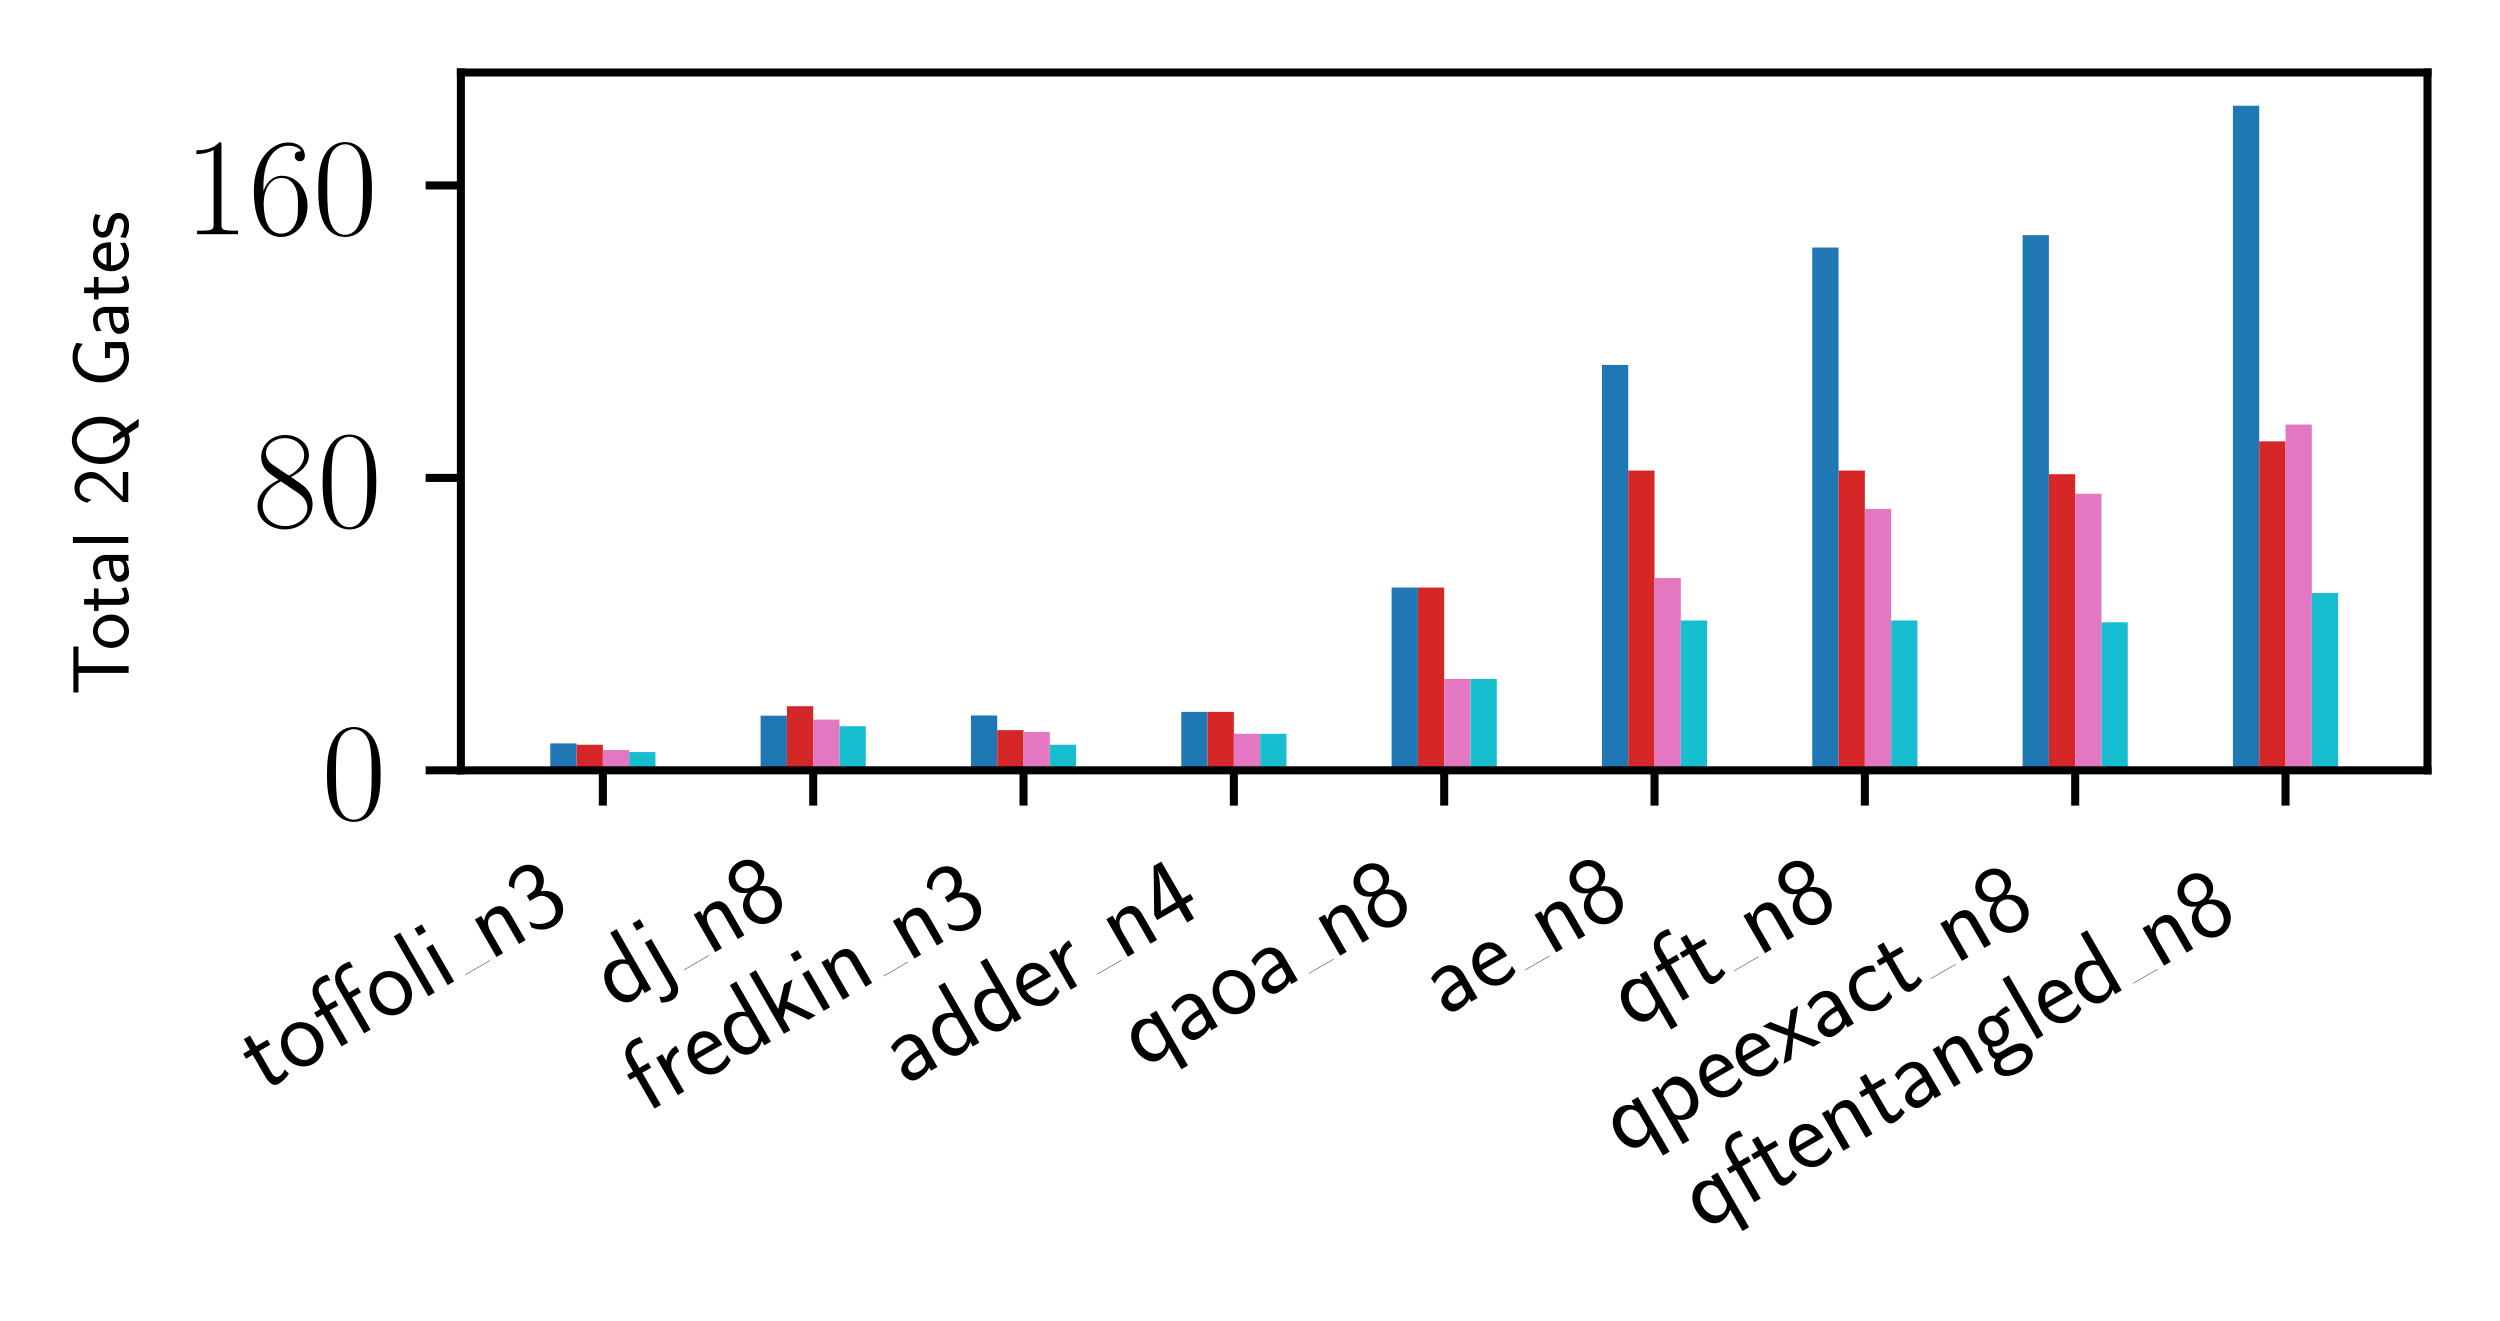
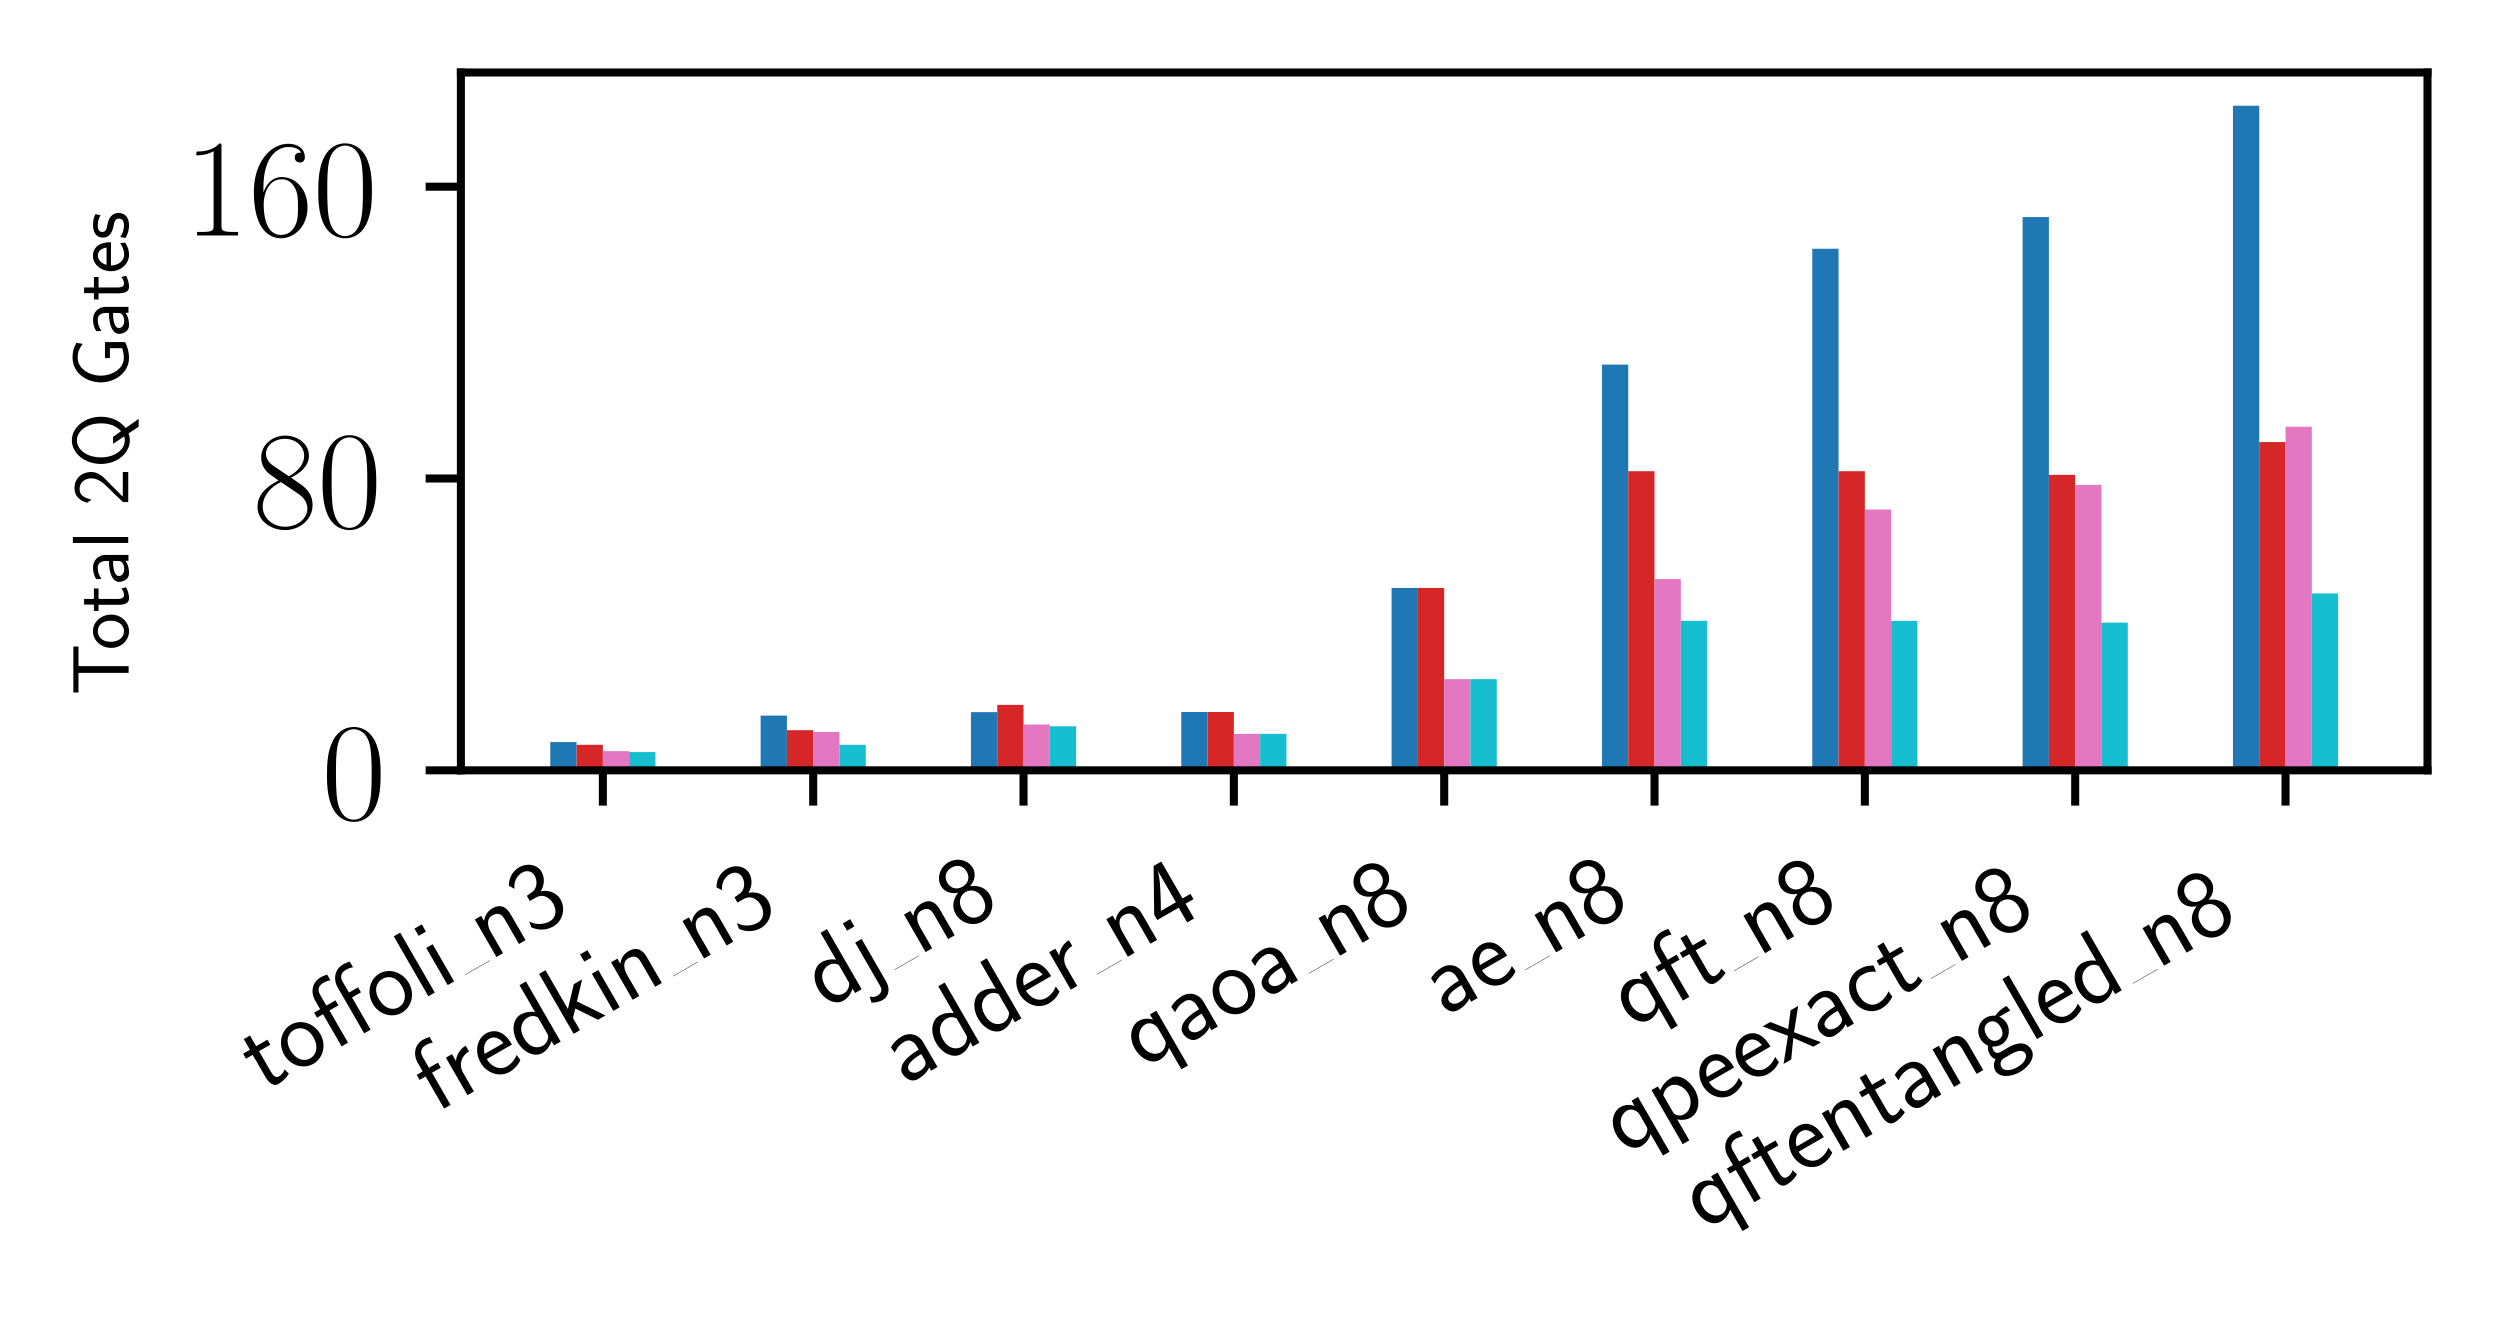
<svg xmlns="http://www.w3.org/2000/svg" xmlns:xlink="http://www.w3.org/1999/xlink" width="248.27pt" height="131.144pt" viewBox="0 0 248.27 131.144" version="1.1">
  <defs>
    <style type="text/css">*{stroke-linejoin: round; stroke-linecap: butt}</style>
  </defs>
  <g id="figure_1">
    <g id="patch_1">
      <path d="M 0 131.144 L 248.27 131.144 L 248.27 0 L 0 0 L 0 131.144 z " style="fill: none" />
    </g>
    <g id="axes_1">
      <g id="patch_2">
        <path d="M 45.77 76.5 L 241.07 76.5 L 241.07 7.2 L 45.77 7.2 L 45.77 76.5 z " style="fill: none" />
      </g>
      <g id="patch_3">
-         <path d="M 54.647 76.5 L 57.258 76.5 L 57.258 73.828 L 54.647 73.828 z " clip-path="url(#p11bf6834d4)" style="fill: #1f77b4" />
+         <path d="M 54.647 76.5 L 57.258 76.5 L 57.258 73.696 L 54.647 73.696 z " clip-path="url(#pdf0e8d1b85)" style="fill: #1f77b4" />
      </g>
      <g id="patch_4">
-         <path d="M 57.258 76.5 L 59.869 76.5 L 59.869 73.959 L 57.258 73.959 z " clip-path="url(#p11bf6834d4)" style="fill: #d62728" />
+         <path d="M 57.258 76.5 L 59.869 76.5 L 59.869 73.964 L 57.258 73.964 z " clip-path="url(#pdf0e8d1b85)" style="fill: #d62728" />
      </g>
      <g id="patch_5">
-         <path d="M 59.869 76.5 L 62.48 76.5 L 62.48 74.484 L 59.869 74.484 z " clip-path="url(#p11bf6834d4)" style="fill: #e377c2" />
+         <path d="M 59.869 76.5 L 62.48 76.5 L 62.48 74.591 L 59.869 74.591 z " clip-path="url(#pdf0e8d1b85)" style="fill: #e377c2" />
      </g>
      <g id="patch_6">
-         <path d="M 62.48 76.5 L 65.091 76.5 L 65.091 74.685 L 62.48 74.685 z " clip-path="url(#p11bf6834d4)" style="fill: #17becf" />
+         <path d="M 62.48 76.5 L 65.091 76.5 L 65.091 74.689 L 62.48 74.689 z " clip-path="url(#pdf0e8d1b85)" style="fill: #17becf" />
      </g>
      <g id="patch_7">
-         <path d="M 75.535 76.5 L 78.146 76.5 L 78.146 71.073 L 75.535 71.073 z " clip-path="url(#p11bf6834d4)" style="fill: #1f77b4" />
+         <path d="M 75.535 76.5 L 78.146 76.5 L 78.146 71.066 L 75.535 71.066 z " clip-path="url(#pdf0e8d1b85)" style="fill: #1f77b4" />
      </g>
      <g id="patch_8">
-         <path d="M 78.146 76.5 L 80.757 76.5 L 80.757 70.133 L 78.146 70.133 z " clip-path="url(#p11bf6834d4)" style="fill: #d62728" />
+         <path d="M 78.146 76.5 L 80.757 76.5 L 80.757 72.515 L 78.146 72.515 z " clip-path="url(#pdf0e8d1b85)" style="fill: #d62728" />
      </g>
      <g id="patch_9">
-         <path d="M 80.757 76.5 L 83.368 76.5 L 83.368 71.461 L 80.757 71.461 z " clip-path="url(#p11bf6834d4)" style="fill: #e377c2" />
+         <path d="M 80.757 76.5 L 83.368 76.5 L 83.368 72.696 L 80.757 72.696 z " clip-path="url(#pdf0e8d1b85)" style="fill: #e377c2" />
      </g>
      <g id="patch_10">
-         <path d="M 83.368 76.5 L 85.979 76.5 L 85.979 72.115 L 83.368 72.115 z " clip-path="url(#p11bf6834d4)" style="fill: #17becf" />
+         <path d="M 83.368 76.5 L 85.979 76.5 L 85.979 73.964 L 83.368 73.964 z " clip-path="url(#pdf0e8d1b85)" style="fill: #17becf" />
      </g>
      <g id="patch_11">
-         <path d="M 96.423 76.5 L 99.034 76.5 L 99.034 71.054 L 96.423 71.054 z " clip-path="url(#p11bf6834d4)" style="fill: #1f77b4" />
+         <path d="M 96.423 76.5 L 99.034 76.5 L 99.034 70.722 L 96.423 70.722 z " clip-path="url(#pdf0e8d1b85)" style="fill: #1f77b4" />
      </g>
      <g id="patch_12">
-         <path d="M 99.034 76.5 L 101.645 76.5 L 101.645 72.507 L 99.034 72.507 z " clip-path="url(#p11bf6834d4)" style="fill: #d62728" />
+         <path d="M 99.034 76.5 L 101.645 76.5 L 101.645 69.996 L 99.034 69.996 z " clip-path="url(#pdf0e8d1b85)" style="fill: #d62728" />
      </g>
      <g id="patch_13">
-         <path d="M 101.645 76.5 L 104.256 76.5 L 104.256 72.688 L 101.645 72.688 z " clip-path="url(#p11bf6834d4)" style="fill: #e377c2" />
+         <path d="M 101.645 76.5 L 104.256 76.5 L 104.256 71.945 L 101.645 71.945 z " clip-path="url(#pdf0e8d1b85)" style="fill: #e377c2" />
      </g>
      <g id="patch_14">
-         <path d="M 104.256 76.5 L 106.867 76.5 L 106.867 73.959 L 104.256 73.959 z " clip-path="url(#p11bf6834d4)" style="fill: #17becf" />
+         <path d="M 104.256 76.5 L 106.867 76.5 L 106.867 72.125 L 104.256 72.125 z " clip-path="url(#pdf0e8d1b85)" style="fill: #17becf" />
      </g>
      <g id="patch_15">
-         <path d="M 117.31 76.5 L 119.921 76.5 L 119.921 70.691 L 117.31 70.691 z " clip-path="url(#p11bf6834d4)" style="fill: #1f77b4" />
+         <path d="M 117.31 76.5 L 119.921 76.5 L 119.921 70.704 L 117.31 70.704 z " clip-path="url(#pdf0e8d1b85)" style="fill: #1f77b4" />
      </g>
      <g id="patch_16">
-         <path d="M 119.921 76.5 L 122.532 76.5 L 122.532 70.691 L 119.921 70.691 z " clip-path="url(#p11bf6834d4)" style="fill: #d62728" />
+         <path d="M 119.921 76.5 L 122.532 76.5 L 122.532 70.704 L 119.921 70.704 z " clip-path="url(#pdf0e8d1b85)" style="fill: #d62728" />
      </g>
      <g id="patch_17">
-         <path d="M 122.532 76.5 L 125.143 76.5 L 125.143 72.87 L 122.532 72.87 z " clip-path="url(#p11bf6834d4)" style="fill: #e377c2" />
+         <path d="M 122.532 76.5 L 125.143 76.5 L 125.143 72.878 L 122.532 72.878 z " clip-path="url(#pdf0e8d1b85)" style="fill: #e377c2" />
      </g>
      <g id="patch_18">
-         <path d="M 125.143 76.5 L 127.754 76.5 L 127.754 72.87 L 125.143 72.87 z " clip-path="url(#p11bf6834d4)" style="fill: #17becf" />
+         <path d="M 125.143 76.5 L 127.754 76.5 L 127.754 72.878 L 125.143 72.878 z " clip-path="url(#pdf0e8d1b85)" style="fill: #17becf" />
      </g>
      <g id="patch_19">
-         <path d="M 138.198 76.5 L 140.809 76.5 L 140.809 58.348 L 138.198 58.348 z " clip-path="url(#p11bf6834d4)" style="fill: #1f77b4" />
+         <path d="M 138.198 76.5 L 140.809 76.5 L 140.809 58.388 L 138.198 58.388 z " clip-path="url(#pdf0e8d1b85)" style="fill: #1f77b4" />
      </g>
      <g id="patch_20">
-         <path d="M 140.809 76.5 L 143.42 76.5 L 143.42 58.348 L 140.809 58.348 z " clip-path="url(#p11bf6834d4)" style="fill: #d62728" />
+         <path d="M 140.809 76.5 L 143.42 76.5 L 143.42 58.388 L 140.809 58.388 z " clip-path="url(#pdf0e8d1b85)" style="fill: #d62728" />
      </g>
      <g id="patch_21">
-         <path d="M 143.42 76.5 L 146.031 76.5 L 146.031 67.424 L 143.42 67.424 z " clip-path="url(#p11bf6834d4)" style="fill: #e377c2" />
+         <path d="M 143.42 76.5 L 146.031 76.5 L 146.031 67.444 L 143.42 67.444 z " clip-path="url(#pdf0e8d1b85)" style="fill: #e377c2" />
      </g>
      <g id="patch_22">
-         <path d="M 146.031 76.5 L 148.642 76.5 L 148.642 67.424 L 146.031 67.424 z " clip-path="url(#p11bf6834d4)" style="fill: #17becf" />
+         <path d="M 146.031 76.5 L 148.642 76.5 L 148.642 67.444 L 146.031 67.444 z " clip-path="url(#pdf0e8d1b85)" style="fill: #17becf" />
      </g>
      <g id="patch_23">
-         <path d="M 159.086 76.5 L 161.697 76.5 L 161.697 36.242 L 159.086 36.242 z " clip-path="url(#p11bf6834d4)" style="fill: #1f77b4" />
+         <path d="M 159.086 76.5 L 161.697 76.5 L 161.697 36.208 L 159.086 36.208 z " clip-path="url(#pdf0e8d1b85)" style="fill: #1f77b4" />
      </g>
      <g id="patch_24">
-         <path d="M 161.697 76.5 L 164.308 76.5 L 164.308 46.731 L 161.697 46.731 z " clip-path="url(#p11bf6834d4)" style="fill: #d62728" />
+         <path d="M 161.697 76.5 L 164.308 76.5 L 164.308 46.796 L 161.697 46.796 z " clip-path="url(#pdf0e8d1b85)" style="fill: #d62728" />
      </g>
      <g id="patch_25">
-         <path d="M 164.308 76.5 L 166.919 76.5 L 166.919 57.397 L 164.308 57.397 z " clip-path="url(#p11bf6834d4)" style="fill: #e377c2" />
+         <path d="M 164.308 76.5 L 166.919 76.5 L 166.919 57.504 L 164.308 57.504 z " clip-path="url(#pdf0e8d1b85)" style="fill: #e377c2" />
      </g>
      <g id="patch_26">
-         <path d="M 166.919 76.5 L 169.53 76.5 L 169.53 61.615 L 166.919 61.615 z " clip-path="url(#p11bf6834d4)" style="fill: #17becf" />
+         <path d="M 166.919 76.5 L 169.53 76.5 L 169.53 61.648 L 166.919 61.648 z " clip-path="url(#pdf0e8d1b85)" style="fill: #17becf" />
      </g>
      <g id="patch_27">
-         <path d="M 179.973 76.5 L 182.584 76.5 L 182.584 24.585 L 179.973 24.585 z " clip-path="url(#p11bf6834d4)" style="fill: #1f77b4" />
+         <path d="M 179.973 76.5 L 182.584 76.5 L 182.584 24.699 L 179.973 24.699 z " clip-path="url(#pdf0e8d1b85)" style="fill: #1f77b4" />
      </g>
      <g id="patch_28">
-         <path d="M 182.584 76.5 L 185.195 76.5 L 185.195 46.731 L 182.584 46.731 z " clip-path="url(#p11bf6834d4)" style="fill: #d62728" />
+         <path d="M 182.584 76.5 L 185.195 76.5 L 185.195 46.796 L 182.584 46.796 z " clip-path="url(#pdf0e8d1b85)" style="fill: #d62728" />
      </g>
      <g id="patch_29">
-         <path d="M 185.195 76.5 L 187.806 76.5 L 187.806 50.543 L 185.195 50.543 z " clip-path="url(#p11bf6834d4)" style="fill: #e377c2" />
+         <path d="M 185.195 76.5 L 187.806 76.5 L 187.806 50.6 L 185.195 50.6 z " clip-path="url(#pdf0e8d1b85)" style="fill: #e377c2" />
      </g>
      <g id="patch_30">
-         <path d="M 187.806 76.5 L 190.417 76.5 L 190.417 61.615 L 187.806 61.615 z " clip-path="url(#p11bf6834d4)" style="fill: #17becf" />
+         <path d="M 187.806 76.5 L 190.417 76.5 L 190.417 61.648 L 187.806 61.648 z " clip-path="url(#pdf0e8d1b85)" style="fill: #17becf" />
      </g>
      <g id="patch_31">
-         <path d="M 200.861 76.5 L 203.472 76.5 L 203.472 23.349 L 200.861 23.349 z " clip-path="url(#p11bf6834d4)" style="fill: #1f77b4" />
+         <path d="M 200.861 76.5 L 203.472 76.5 L 203.472 21.556 L 200.861 21.556 z " clip-path="url(#pdf0e8d1b85)" style="fill: #1f77b4" />
      </g>
      <g id="patch_32">
-         <path d="M 203.472 76.5 L 206.083 76.5 L 206.083 47.094 L 203.472 47.094 z " clip-path="url(#p11bf6834d4)" style="fill: #d62728" />
+         <path d="M 203.472 76.5 L 206.083 76.5 L 206.083 47.158 L 203.472 47.158 z " clip-path="url(#pdf0e8d1b85)" style="fill: #d62728" />
      </g>
      <g id="patch_33">
-         <path d="M 206.083 76.5 L 208.694 76.5 L 208.694 49.029 L 206.083 49.029 z " clip-path="url(#p11bf6834d4)" style="fill: #e377c2" />
+         <path d="M 206.083 76.5 L 208.694 76.5 L 208.694 48.149 L 206.083 48.149 z " clip-path="url(#pdf0e8d1b85)" style="fill: #e377c2" />
      </g>
      <g id="patch_34">
-         <path d="M 208.694 76.5 L 211.305 76.5 L 211.305 61.797 L 208.694 61.797 z " clip-path="url(#p11bf6834d4)" style="fill: #17becf" />
+         <path d="M 208.694 76.5 L 211.305 76.5 L 211.305 61.829 L 208.694 61.829 z " clip-path="url(#pdf0e8d1b85)" style="fill: #17becf" />
      </g>
      <g id="patch_35">
-         <path d="M 221.749 76.5 L 224.36 76.5 L 224.36 10.5 L 221.749 10.5 z " clip-path="url(#p11bf6834d4)" style="fill: #1f77b4" />
+         <path d="M 221.749 76.5 L 224.36 76.5 L 224.36 10.5 L 221.749 10.5 z " clip-path="url(#pdf0e8d1b85)" style="fill: #1f77b4" />
      </g>
      <g id="patch_36">
-         <path d="M 224.36 76.5 L 226.971 76.5 L 226.971 43.826 L 224.36 43.826 z " clip-path="url(#p11bf6834d4)" style="fill: #d62728" />
+         <path d="M 224.36 76.5 L 226.971 76.5 L 226.971 43.898 L 224.36 43.898 z " clip-path="url(#pdf0e8d1b85)" style="fill: #d62728" />
      </g>
      <g id="patch_37">
-         <path d="M 226.971 76.5 L 229.582 76.5 L 229.582 42.157 L 226.971 42.157 z " clip-path="url(#p11bf6834d4)" style="fill: #e377c2" />
+         <path d="M 226.971 76.5 L 229.582 76.5 L 229.582 42.377 L 226.971 42.377 z " clip-path="url(#pdf0e8d1b85)" style="fill: #e377c2" />
      </g>
      <g id="patch_38">
-         <path d="M 229.582 76.5 L 232.193 76.5 L 232.193 58.892 L 229.582 58.892 z " clip-path="url(#p11bf6834d4)" style="fill: #17becf" />
+         <path d="M 229.582 76.5 L 232.193 76.5 L 232.193 58.931 L 229.582 58.931 z " clip-path="url(#pdf0e8d1b85)" style="fill: #17becf" />
      </g>
      <g id="matplotlib.axis_1">
        <g id="xtick_1">
          <g id="line2d_1">
            <defs>
-               <path id="m2aad9b7c63" d="M 0 0 L 0 3.5 " style="stroke: #000000; stroke-width: 0.8" />
+               <path id="mc329f46f1f" d="M 0 0 L 0 3.5 " style="stroke: #000000; stroke-width: 0.8" />
            </defs>
            <g>
-               <use xlink:href="#m2aad9b7c63" x="59.869" y="76.5" style="stroke: #000000; stroke-width: 0.8" />
+               <use xlink:href="#mc329f46f1f" x="59.869" y="76.5" style="stroke: #000000; stroke-width: 0.8" />
            </g>
          </g>
          <g id="text_1">
            <g transform="translate(26.12412 108.4151) rotate(-30) scale(0.1 -0.1)">
              <defs>
                <path id="CMSS17-74" d="M 1069 2368 L 1901 2368 L 1901 2737 L 1069 2737 L 1069 3520 L 614 3520 L 614 2737 L 109 2737 L 109 2368 L 602 2368 L 602 749 C 602 384 685 -64 1107 -64 C 1427 -64 1722 25 2003 172 L 1901 548 C 1747 414 1562 337 1363 337 C 1082 337 1069 696 1069 856 L 1069 2368 z " transform="scale(0.015625)" />
                <path id="CMSS17-6f" d="M 2829 1356 C 2829 2176 2221 2816 1504 2816 C 768 2816 173 2157 173 1356 C 173 544 787 -64 1498 -64 C 2227 -64 2829 563 2829 1356 z M 1504 337 C 1050 337 659 709 659 1408 C 659 2151 1114 2427 1498 2427 C 1914 2427 2342 2126 2342 1408 C 2342 683 1926 337 1504 337 z " transform="scale(0.015625)" />
                <path id="CMSS17-b" d="M 1075 2368 L 1734 2368 L 1734 2737 L 1062 2737 L 1062 3559 C 1062 4001 1395 4092 1613 4092 C 1837 4092 2022 4034 2093 4009 L 2093 4429 C 2022 4442 1830 4480 1619 4480 C 1030 4480 602 3999 602 3359 L 602 2737 L 160 2737 L 160 2368 L 602 2368 L 602 0 L 1075 0 L 1075 2368 z M 2739 2368 L 3398 2368 L 3398 2737 L 2726 2737 L 2726 3559 C 2726 4001 3059 4092 3277 4092 C 3501 4092 3686 4034 3757 4009 L 3757 4429 C 3686 4442 3494 4480 3283 4480 C 2694 4480 2266 4001 2266 3363 L 2266 0 L 2739 0 L 2739 2368 z " transform="scale(0.015625)" />
                <path id="CMSS17-6c" d="M 947 4416 L 474 4416 L 474 0 L 947 0 L 947 4416 z " transform="scale(0.015625)" />
                <path id="CMSS17-69" d="M 979 4183 L 442 4183 L 442 3648 L 979 3648 L 979 4183 z M 947 2739 L 474 2739 L 474 0 L 947 0 L 947 2739 z " transform="scale(0.015625)" />
                <path id="CMSS17-6e" d="M 2618 1877 C 2618 2283 2522 2816 1798 2816 C 1389 2816 1120 2606 941 2389 L 941 2758 L 474 2758 L 474 0 L 960 0 L 960 1559 C 960 1964 1114 2428 1549 2428 C 2112 2428 2131 2048 2131 1829 L 2131 0 L 2618 0 L 2618 1877 z " transform="scale(0.015625)" />
                <path id="CMSS17-33" d="M 1005 2025 L 1440 2025 C 2042 2025 2214 1507 2214 1146 C 2214 653 1933 267 1472 267 C 1114 267 608 444 320 912 C 275 691 275 678 250 526 C 550 88 1037 -128 1485 -128 C 2214 -128 2752 473 2752 1138 C 2752 1638 2400 2057 1920 2215 C 2304 2424 2586 2816 2586 3273 C 2586 3805 2093 4229 1491 4229 C 941 4229 512 3892 333 3530 C 378 3468 493 3284 550 3189 C 691 3562 1056 3840 1485 3840 C 1843 3840 2080 3607 2080 3271 C 2080 2923 1856 2543 1478 2455 C 1453 2455 1056 2417 1005 2411 L 1005 2025 z " transform="scale(0.015625)" />
              </defs>
              <use xlink:href="#CMSS17-74" transform="scale(0.996264)" />
              <use xlink:href="#CMSS17-6f" transform="translate(33.83157 0) scale(0.996264)" />
              <use xlink:href="#CMSS17-b" transform="translate(80.67519 0) scale(0.996264)" />
              <use xlink:href="#CMSS17-6f" transform="translate(135.3262 0) scale(0.996264)" />
              <use xlink:href="#CMSS17-6c" transform="translate(182.1698 0) scale(0.996264)" />
              <use xlink:href="#CMSS17-69" transform="translate(204.3505 0) scale(0.996264)" />
              <use xlink:href="#CMSS17-6e" transform="translate(260.2587 0) scale(0.996264)" />
              <use xlink:href="#CMSS17-33" transform="translate(308.4637 0) scale(0.996264)" />
              <path d="M 232.152 0 L 260.259 0 L 260.259 0.399 L 232.152 0.399 L 232.152 0 z " />
            </g>
          </g>
        </g>
        <g id="xtick_2">
          <g id="line2d_2">
            <g>
-               <use xlink:href="#m2aad9b7c63" x="80.757" y="76.5" style="stroke: #000000; stroke-width: 0.8" />
+               <use xlink:href="#mc329f46f1f" x="80.757" y="76.5" style="stroke: #000000; stroke-width: 0.8" />
            </g>
          </g>
          <g id="text_2">
-             <g transform="translate(61.15203 100.2513) rotate(-30) scale(0.1 -0.1)">
-               <defs>
-                 <path id="CMSS17-64" d="M 2611 4416 L 2138 4416 L 2138 2438 C 1939 2603 1613 2756 1254 2756 C 672 2756 211 2131 211 1347 C 211 562 666 -64 1235 -64 C 1677 -64 1971 172 2125 306 L 2125 -13 L 2611 -13 L 2611 4416 z M 2125 836 C 2125 747 2125 653 1926 482 C 1798 375 1645 325 1498 325 C 1152 325 698 576 698 1340 C 698 2134 1210 2368 1562 2368 C 1798 2368 1990 2254 2125 2065 L 2125 836 z " transform="scale(0.015625)" />
-                 <path id="CMSS17-6a" d="M 1114 4224 L 576 4224 L 576 3689 L 1114 3689 L 1114 4224 z M -371 -1064 C -166 -1191 83 -1280 352 -1280 C 755 -1280 1114 -935 1114 -366 L 1114 2767 L 640 2767 L 640 -425 C 640 -815 346 -873 179 -873 C 38 -873 -128 -828 -275 -675 L -371 -1064 z " transform="scale(0.015625)" />
-                 <path id="CMSS17-38" d="M 1933 2222 C 2419 2380 2669 2760 2669 3134 C 2669 3722 2157 4229 1504 4229 C 826 4229 333 3708 333 3144 C 333 2780 576 2403 1069 2241 C 442 1997 250 1512 250 1149 C 250 446 819 -128 1498 -128 C 2202 -128 2752 455 2752 1138 C 2752 1557 2502 2000 1933 2222 z M 1504 2432 C 1075 2432 787 2712 787 3136 C 787 3566 1075 3840 1504 3840 C 1901 3840 2214 3591 2214 3136 C 2214 2687 1907 2432 1504 2432 z M 1504 267 C 1139 267 749 517 749 1156 C 749 1813 1184 2043 1498 2043 C 1843 2043 2253 1800 2253 1156 C 2253 491 1830 267 1504 267 z " transform="scale(0.015625)" />
-               </defs>
-               <use xlink:href="#CMSS17-64" transform="scale(0.996264)" />
-               <use xlink:href="#CMSS17-6a" transform="translate(48.20494 0) scale(0.996264)" />
-               <use xlink:href="#CMSS17-6e" transform="translate(106.7155 0) scale(0.996264)" />
-               <use xlink:href="#CMSS17-38" transform="translate(154.9205 0) scale(0.996264)" />
-               <path d="M 78.609 0 L 106.716 0 L 106.716 0.399 L 78.609 0.399 L 78.609 0 z " />
-             </g>
-           </g>
-         </g>
-         <g id="xtick_3">
-           <g id="line2d_3">
-             <g>
-               <use xlink:href="#m2aad9b7c63" x="101.645" y="76.5" style="stroke: #000000; stroke-width: 0.8" />
-             </g>
-           </g>
-           <g id="text_3">
-             <g transform="translate(64.18472 110.5599) rotate(-30) scale(0.1 -0.1)">
+             <g transform="translate(43.29702 110.5599) rotate(-30) scale(0.1 -0.1)">
              <defs>
                <path id="CMSS17-66" d="M 1075 2368 L 1722 2368 L 1722 2737 L 1062 2737 L 1062 3559 C 1062 4014 1408 4092 1606 4092 C 1670 4092 1850 4092 2080 4009 L 2080 4429 C 1933 4461 1754 4480 1613 4480 C 1018 4480 602 3993 602 3359 L 602 2737 L 160 2737 L 160 2368 L 602 2368 L 602 0 L 1075 0 L 1075 2368 z " transform="scale(0.015625)" />
                <path id="CMSS17-72" d="M 954 1363 C 954 1965 1395 2368 1958 2368 L 1958 2789 C 1549 2789 1165 2585 934 2253 L 934 2758 L 480 2758 L 480 0 L 954 0 L 954 1363 z " transform="scale(0.015625)" />
                <path id="CMSS17-65" d="M 2502 1377 C 2502 1590 2490 2003 2285 2345 C 2061 2713 1696 2816 1421 2816 C 755 2816 192 2188 192 1375 C 192 582 774 -64 1510 -64 C 1798 -64 2150 19 2470 248 C 2470 274 2458 414 2451 420 C 2451 433 2432 630 2432 656 C 2125 407 1773 325 1517 325 C 1107 325 666 667 646 1377 L 2502 1377 z M 698 1728 C 781 2084 1062 2421 1421 2421 C 1517 2421 1965 2421 2080 1728 L 698 1728 z " transform="scale(0.015625)" />
+                 <path id="CMSS17-64" d="M 2611 4416 L 2138 4416 L 2138 2438 C 1939 2603 1613 2756 1254 2756 C 672 2756 211 2131 211 1347 C 211 562 666 -64 1235 -64 C 1677 -64 1971 172 2125 306 L 2125 -13 L 2611 -13 L 2611 4416 z M 2125 836 C 2125 747 2125 653 1926 482 C 1798 375 1645 325 1498 325 C 1152 325 698 576 698 1340 C 698 2134 1210 2368 1562 2368 C 1798 2368 1990 2254 2125 2065 L 2125 836 z " transform="scale(0.015625)" />
                <path id="CMSS17-6b" d="M 1696 1688 L 2688 2739 L 2074 2739 L 954 1554 L 954 4416 L 480 4416 L 480 0 L 947 0 L 947 892 L 1376 1344 L 2278 0 L 2822 0 L 1696 1688 z " transform="scale(0.015625)" />
              </defs>
              <use xlink:href="#CMSS17-66" transform="scale(0.996264)" />
              <use xlink:href="#CMSS17-72" transform="translate(28.62666 0) scale(0.996264)" />
              <use xlink:href="#CMSS17-65" transform="translate(60.53643 0) scale(0.996264)" />
              <use xlink:href="#CMSS17-64" transform="translate(102.1753 0) scale(0.996264)" />
              <use xlink:href="#CMSS17-6b" transform="translate(150.3802 0) scale(0.996264)" />
              <use xlink:href="#CMSS17-69" transform="translate(195.9827 0) scale(0.996264)" />
              <use xlink:href="#CMSS17-6e" transform="translate(218.1634 0) scale(0.996264)" />
              <use xlink:href="#CMSS17-6e" transform="translate(300.0958 0) scale(0.996264)" />
              <use xlink:href="#CMSS17-33" transform="translate(348.3008 0) scale(0.996264)" />
              <path d="M 271.989 0 L 300.096 0 L 300.096 0.399 L 271.989 0.399 L 271.989 0 z " />
            </g>
          </g>
        </g>
+         <g id="xtick_3">
+           <g id="line2d_3">
+             <g>
+               <use xlink:href="#mc329f46f1f" x="101.645" y="76.5" style="stroke: #000000; stroke-width: 0.8" />
+             </g>
+           </g>
+           <g id="text_3">
+             <g transform="translate(82.03973 100.2513) rotate(-30) scale(0.1 -0.1)">
+               <defs>
+                 <path id="CMSS17-6a" d="M 1114 4224 L 576 4224 L 576 3689 L 1114 3689 L 1114 4224 z M -371 -1064 C -166 -1191 83 -1280 352 -1280 C 755 -1280 1114 -935 1114 -366 L 1114 2767 L 640 2767 L 640 -425 C 640 -815 346 -873 179 -873 C 38 -873 -128 -828 -275 -675 L -371 -1064 z " transform="scale(0.015625)" />
+                 <path id="CMSS17-38" d="M 1933 2222 C 2419 2380 2669 2760 2669 3134 C 2669 3722 2157 4229 1504 4229 C 826 4229 333 3708 333 3144 C 333 2780 576 2403 1069 2241 C 442 1997 250 1512 250 1149 C 250 446 819 -128 1498 -128 C 2202 -128 2752 455 2752 1138 C 2752 1557 2502 2000 1933 2222 z M 1504 2432 C 1075 2432 787 2712 787 3136 C 787 3566 1075 3840 1504 3840 C 1901 3840 2214 3591 2214 3136 C 2214 2687 1907 2432 1504 2432 z M 1504 267 C 1139 267 749 517 749 1156 C 749 1813 1184 2043 1498 2043 C 1843 2043 2253 1800 2253 1156 C 2253 491 1830 267 1504 267 z " transform="scale(0.015625)" />
+               </defs>
+               <use xlink:href="#CMSS17-64" transform="scale(0.996264)" />
+               <use xlink:href="#CMSS17-6a" transform="translate(48.20494 0) scale(0.996264)" />
+               <use xlink:href="#CMSS17-6e" transform="translate(106.7155 0) scale(0.996264)" />
+               <use xlink:href="#CMSS17-38" transform="translate(154.9205 0) scale(0.996264)" />
+               <path d="M 78.609 0 L 106.716 0 L 106.716 0.399 L 78.609 0.399 L 78.609 0 z " />
+             </g>
+           </g>
+         </g>
        <g id="xtick_4">
          <g id="line2d_4">
            <g>
-               <use xlink:href="#m2aad9b7c63" x="122.532" y="76.5" style="stroke: #000000; stroke-width: 0.8" />
+               <use xlink:href="#mc329f46f1f" x="122.532" y="76.5" style="stroke: #000000; stroke-width: 0.8" />
            </g>
          </g>
          <g id="text_4">
            <g transform="translate(89.84175 107.8063) rotate(-30) scale(0.1 -0.1)">
              <defs>
                <path id="CMSS17-61" d="M 2406 1791 C 2406 2392 1978 2808 1402 2808 C 1120 2808 813 2757 461 2553 L 499 2135 C 659 2248 934 2432 1395 2432 C 1722 2432 1920 2180 1920 1782 L 1920 1536 C 896 1536 256 1238 256 726 C 256 461 416 -64 947 -64 C 1043 -64 1562 -64 1933 217 L 1933 -19 L 2406 -19 L 2406 1791 z M 1920 816 C 1920 701 1920 548 1728 434 C 1562 325 1350 325 1261 325 C 941 325 723 511 723 744 C 723 1211 1722 1211 1920 1211 L 1920 816 z " transform="scale(0.015625)" />
                <path id="CMSS17-34" d="M 2253 1088 L 2835 1088 L 2835 1477 L 2253 1477 L 2253 4192 L 1690 4192 L 166 1477 L 166 1088 L 1747 1088 L 1747 0 L 2253 0 L 2253 1088 z M 659 1477 C 1030 2127 1766 3439 1766 3885 L 1766 1477 L 659 1477 z " transform="scale(0.015625)" />
              </defs>
              <use xlink:href="#CMSS17-61" transform="scale(0.996264)" />
              <use xlink:href="#CMSS17-64" transform="translate(44.92192 0) scale(0.996264)" />
              <use xlink:href="#CMSS17-64" transform="translate(93.12686 0) scale(0.996264)" />
              <use xlink:href="#CMSS17-65" transform="translate(141.3318 0) scale(0.996264)" />
              <use xlink:href="#CMSS17-72" transform="translate(182.9706 0) scale(0.996264)" />
              <use xlink:href="#CMSS17-6e" transform="translate(248.6079 0) scale(0.996264)" />
              <use xlink:href="#CMSS17-34" transform="translate(296.8128 0) scale(0.996264)" />
              <path d="M 220.501 0 L 248.608 0 L 248.608 0.399 L 220.501 0.399 L 220.501 0 z " />
            </g>
          </g>
        </g>
        <g id="xtick_5">
          <g id="line2d_5">
            <g>
-               <use xlink:href="#m2aad9b7c63" x="143.42" y="76.5" style="stroke: #000000; stroke-width: 0.8" />
+               <use xlink:href="#mc329f46f1f" x="143.42" y="76.5" style="stroke: #000000; stroke-width: 0.8" />
            </g>
          </g>
          <g id="text_5">
            <g transform="translate(113.5095 106.2012) rotate(-30) scale(0.1 -0.1)">
              <defs>
                <path id="CMSS17-71" d="M 2611 2816 L 2138 2816 L 2138 2428 C 2112 2460 1818 2816 1318 2816 C 736 2816 211 2228 211 1399 C 211 633 653 -5 1229 -5 C 1498 -5 1837 91 2125 365 L 2125 -1216 L 2611 -1216 L 2611 2816 z M 2138 914 C 2138 832 2138 718 1939 554 C 1888 510 1747 384 1504 384 C 1050 384 698 850 698 1399 C 698 2011 1126 2415 1562 2415 C 1926 2415 2138 2061 2138 1797 L 2138 914 z " transform="scale(0.015625)" />
              </defs>
              <use xlink:href="#CMSS17-71" transform="scale(0.996264)" />
              <use xlink:href="#CMSS17-61" transform="translate(48.20494 0) scale(0.996264)" />
              <use xlink:href="#CMSS17-6f" transform="translate(93.12686 0) scale(0.996264)" />
              <use xlink:href="#CMSS17-61" transform="translate(139.9705 0) scale(0.996264)" />
              <use xlink:href="#CMSS17-6e" transform="translate(218.6199 0) scale(0.996264)" />
              <use xlink:href="#CMSS17-38" transform="translate(266.8248 0) scale(0.996264)" />
              <path d="M 190.513 0 L 218.62 0 L 218.62 0.399 L 190.513 0.399 L 190.513 0 z " />
            </g>
          </g>
        </g>
        <g id="xtick_6">
          <g id="line2d_6">
            <g>
-               <use xlink:href="#m2aad9b7c63" x="164.308" y="76.5" style="stroke: #000000; stroke-width: 0.8" />
+               <use xlink:href="#mc329f46f1f" x="164.308" y="76.5" style="stroke: #000000; stroke-width: 0.8" />
            </g>
          </g>
          <g id="text_6">
            <g transform="translate(143.4805 100.957) rotate(-30) scale(0.1 -0.1)">
              <use xlink:href="#CMSS17-61" transform="scale(0.996264)" />
              <use xlink:href="#CMSS17-65" transform="translate(44.92192 0) scale(0.996264)" />
              <use xlink:href="#CMSS17-6e" transform="translate(120.2882 0) scale(0.996264)" />
              <use xlink:href="#CMSS17-38" transform="translate(168.4932 0) scale(0.996264)" />
              <path d="M 92.182 0 L 120.288 0 L 120.288 0.399 L 92.182 0.399 L 92.182 0 z " />
            </g>
          </g>
        </g>
        <g id="xtick_7">
          <g id="line2d_7">
            <g>
-               <use xlink:href="#m2aad9b7c63" x="185.195" y="76.5" style="stroke: #000000; stroke-width: 0.8" />
+               <use xlink:href="#mc329f46f1f" x="185.195" y="76.5" style="stroke: #000000; stroke-width: 0.8" />
            </g>
          </g>
          <g id="text_7">
            <g transform="translate(162.1394 102.2438) rotate(-30) scale(0.1 -0.1)">
              <use xlink:href="#CMSS17-71" transform="scale(0.996264)" />
              <use xlink:href="#CMSS17-66" transform="translate(48.20494 0) scale(0.996264)" />
              <use xlink:href="#CMSS17-74" transform="translate(76.8316 0) scale(0.996264)" />
              <use xlink:href="#CMSS17-6e" transform="translate(144.3907 0) scale(0.996264)" />
              <use xlink:href="#CMSS17-38" transform="translate(192.5956 0) scale(0.996264)" />
              <path d="M 116.284 0 L 144.391 0 L 144.391 0.399 L 116.284 0.399 L 116.284 0 z " />
            </g>
          </g>
        </g>
        <g id="xtick_8">
          <g id="line2d_8">
            <g>
-               <use xlink:href="#m2aad9b7c63" x="206.083" y="76.5" style="stroke: #000000; stroke-width: 0.8" />
+               <use xlink:href="#mc329f46f1f" x="206.083" y="76.5" style="stroke: #000000; stroke-width: 0.8" />
            </g>
          </g>
          <g id="text_8">
            <g transform="translate(161.3375 114.7663) rotate(-30) scale(0.1 -0.1)">
              <defs>
                <path id="CMSS17-70" d="M 966 333 C 1178 129 1466 -5 1773 -5 C 2368 -5 2880 603 2880 1412 C 2880 2159 2496 2816 1946 2816 C 1626 2816 1242 2702 954 2472 L 954 2765 L 480 2765 L 480 -1216 L 966 -1216 L 966 333 z M 966 2100 C 1018 2176 1235 2415 1587 2415 C 2035 2415 2394 1960 2394 1412 C 2394 787 1958 384 1530 384 C 1402 384 1267 415 1139 523 C 966 674 966 768 966 857 L 966 2100 z " transform="scale(0.015625)" />
                <path id="CMSS17-78" d="M 1587 1414 L 2656 2739 L 2099 2739 L 1363 1777 L 602 2739 L 32 2739 L 1139 1414 L 0 0 L 563 0 L 1363 1121 L 2195 0 L 2758 0 L 1587 1414 z " transform="scale(0.015625)" />
                <path id="CMSS17-63" d="M 2464 2541 C 2464 2585 2170 2714 2093 2739 C 1882 2816 1613 2816 1542 2816 C 710 2816 211 2093 211 1363 C 211 595 768 -64 1517 -64 C 1946 -64 2253 76 2502 242 L 2464 664 C 2189 453 1869 337 1523 337 C 1024 337 698 774 698 1369 C 698 1831 909 2414 1549 2414 C 1901 2414 2099 2343 2394 2145 L 2464 2541 z " transform="scale(0.015625)" />
              </defs>
              <use xlink:href="#CMSS17-71" transform="scale(0.996264)" />
              <use xlink:href="#CMSS17-70" transform="translate(48.20494 0) scale(0.996264)" />
              <use xlink:href="#CMSS17-65" transform="translate(99.01233 0) scale(0.996264)" />
              <use xlink:href="#CMSS17-65" transform="translate(140.6511 0) scale(0.996264)" />
              <use xlink:href="#CMSS17-78" transform="translate(182.29 0) scale(0.996264)" />
              <use xlink:href="#CMSS17-61" transform="translate(225.2901 0) scale(0.996264)" />
              <use xlink:href="#CMSS17-63" transform="translate(270.212 0) scale(0.996264)" />
              <use xlink:href="#CMSS17-74" transform="translate(311.8509 0) scale(0.996264)" />
              <use xlink:href="#CMSS17-6e" transform="translate(379.4099 0) scale(0.996264)" />
              <use xlink:href="#CMSS17-38" transform="translate(427.6149 0) scale(0.996264)" />
              <path d="M 351.303 0 L 379.41 0 L 379.41 0.399 L 351.303 0.399 L 351.303 0 z " />
            </g>
          </g>
        </g>
        <g id="xtick_9">
          <g id="line2d_9">
            <g>
-               <use xlink:href="#m2aad9b7c63" x="226.971" y="76.5" style="stroke: #000000; stroke-width: 0.8" />
+               <use xlink:href="#mc329f46f1f" x="226.971" y="76.5" style="stroke: #000000; stroke-width: 0.8" />
            </g>
          </g>
          <g id="text_9">
            <g transform="translate(169.2354 122.266) rotate(-30) scale(0.1 -0.1)">
              <defs>
                <path id="CMSS17-67" d="M 2848 2808 C 2483 2808 2170 2738 1914 2617 C 1702 2777 1485 2808 1338 2808 C 781 2808 358 2349 358 1814 C 358 1468 550 1207 563 1195 C 448 1035 384 863 384 672 C 384 448 474 289 544 200 C 211 -3 166 -314 166 -435 C 166 -898 749 -1280 1498 -1280 C 2253 -1280 2835 -898 2835 -428 C 2835 448 1856 448 1587 448 L 1069 448 C 973 448 717 448 717 791 C 717 921 774 1004 781 1010 C 877 940 1075 832 1338 832 C 1869 832 2310 1278 2310 1827 C 2310 2132 2170 2355 2112 2432 L 2131 2432 C 2150 2432 2419 2432 2515 2432 C 2720 2432 2739 2429 2918 2419 L 2848 2808 z M 1338 1182 C 1120 1182 813 1315 813 1823 C 813 2375 1165 2464 1331 2464 C 1549 2464 1856 2331 1856 1823 C 1856 1271 1504 1182 1338 1182 z M 1581 -10 C 1734 -10 2381 -10 2381 -442 C 2381 -714 1984 -929 1504 -929 C 1018 -929 621 -720 621 -435 C 621 -403 621 -10 1062 -10 L 1581 -10 z " transform="scale(0.015625)" />
              </defs>
              <use xlink:href="#CMSS17-71" transform="scale(0.996264)" />
              <use xlink:href="#CMSS17-66" transform="translate(48.20494 0) scale(0.996264)" />
              <use xlink:href="#CMSS17-74" transform="translate(76.8316 0) scale(0.996264)" />
              <use xlink:href="#CMSS17-65" transform="translate(110.6632 0) scale(0.996264)" />
              <use xlink:href="#CMSS17-6e" transform="translate(152.302 0) scale(0.996264)" />
              <use xlink:href="#CMSS17-74" transform="translate(200.5069 0) scale(0.996264)" />
              <use xlink:href="#CMSS17-61" transform="translate(234.3385 0) scale(0.996264)" />
              <use xlink:href="#CMSS17-6e" transform="translate(279.2604 0) scale(0.996264)" />
              <use xlink:href="#CMSS17-67" transform="translate(327.4654 0) scale(0.996264)" />
              <use xlink:href="#CMSS17-6c" transform="translate(374.309 0) scale(0.996264)" />
              <use xlink:href="#CMSS17-65" transform="translate(396.4897 0) scale(0.996264)" />
              <use xlink:href="#CMSS17-64" transform="translate(438.1285 0) scale(0.996264)" />
              <use xlink:href="#CMSS17-6e" transform="translate(520.061 0) scale(0.996264)" />
              <use xlink:href="#CMSS17-38" transform="translate(568.2659 0) scale(0.996264)" />
              <path d="M 491.954 0 L 520.061 0 L 520.061 0.399 L 491.954 0.399 L 491.954 0 z " />
            </g>
          </g>
        </g>
      </g>
      <g id="matplotlib.axis_2">
        <g id="ytick_1">
          <g id="line2d_10">
            <defs>
-               <path id="mea221ab41c" d="M 0 0 L -3.5 0 " style="stroke: #000000; stroke-width: 0.8" />
+               <path id="m78271b9629" d="M 0 0 L -3.5 0 " style="stroke: #000000; stroke-width: 0.8" />
            </defs>
            <g>
-               <use xlink:href="#mea221ab41c" x="45.77" y="76.5" style="stroke: #000000; stroke-width: 0.8" />
+               <use xlink:href="#m78271b9629" x="45.77" y="76.5" style="stroke: #000000; stroke-width: 0.8" />
            </g>
          </g>
          <g id="text_10">
            <g transform="translate(31.94152 81.34294) scale(0.14 -0.14)">
              <defs>
                <path id="CMR17-30" d="M 2688 2025 C 2688 2416 2682 3080 2413 3591 C 2176 4039 1798 4198 1466 4198 C 1158 4198 768 4058 525 3597 C 269 3118 243 2524 243 2025 C 243 1661 250 1106 448 619 C 723 -39 1216 -128 1466 -128 C 1760 -128 2208 -7 2470 600 C 2662 1042 2688 1559 2688 2025 z M 1466 -26 C 1056 -26 813 325 723 812 C 653 1188 653 1738 653 2096 C 653 2588 653 2997 736 3387 C 858 3929 1216 4096 1466 4096 C 1728 4096 2067 3923 2189 3400 C 2272 3036 2278 2607 2278 2096 C 2278 1680 2278 1169 2202 792 C 2067 95 1690 -26 1466 -26 z " transform="scale(0.015625)" />
              </defs>
              <use xlink:href="#CMR17-30" transform="scale(0.996264)" />
            </g>
          </g>
        </g>
        <g id="ytick_2">
          <g id="line2d_11">
            <g>
-               <use xlink:href="#mea221ab41c" x="45.77" y="47.457" style="stroke: #000000; stroke-width: 0.8" />
+               <use xlink:href="#m78271b9629" x="45.77" y="47.52" style="stroke: #000000; stroke-width: 0.8" />
            </g>
          </g>
          <g id="text_11">
-             <g transform="translate(25.11304 52.29961) scale(0.14 -0.14)">
+             <g transform="translate(25.11304 52.36337) scale(0.14 -0.14)">
              <defs>
                <path id="CMR17-38" d="M 1741 2264 C 2144 2467 2554 2773 2554 3263 C 2554 3841 1990 4179 1472 4179 C 890 4179 378 3759 378 3180 C 378 3021 416 2747 666 2505 C 730 2442 998 2251 1171 2130 C 883 1983 211 1634 211 934 C 211 279 838 -128 1459 -128 C 2144 -128 2720 362 2720 1010 C 2720 1590 2330 1857 2074 2029 L 1741 2264 z M 902 2822 C 851 2854 595 3051 595 3351 C 595 3739 998 4032 1459 4032 C 1965 4032 2336 3676 2336 3262 C 2336 2669 1670 2331 1638 2331 C 1632 2331 1626 2331 1574 2370 L 902 2822 z M 2080 1519 C 2176 1449 2483 1240 2483 851 C 2483 381 2010 25 1472 25 C 890 25 448 438 448 940 C 448 1443 838 1862 1280 2060 L 2080 1519 z " transform="scale(0.015625)" />
              </defs>
              <use xlink:href="#CMR17-38" transform="scale(0.996264)" />
              <use xlink:href="#CMR17-30" transform="translate(45.69048 0) scale(0.996264)" />
            </g>
          </g>
        </g>
        <g id="ytick_3">
          <g id="line2d_12">
            <g>
-               <use xlink:href="#mea221ab41c" x="45.77" y="18.413" style="stroke: #000000; stroke-width: 0.8" />
+               <use xlink:href="#m78271b9629" x="45.77" y="18.541" style="stroke: #000000; stroke-width: 0.8" />
            </g>
          </g>
          <g id="text_12">
-             <g transform="translate(18.28455 23.25629) scale(0.14 -0.14)">
+             <g transform="translate(18.28455 23.38381) scale(0.14 -0.14)">
              <defs>
                <path id="CMR17-31" d="M 1702 4058 C 1702 4192 1696 4192 1606 4192 C 1357 3916 979 3827 621 3827 C 602 3827 570 3827 563 3808 C 557 3795 557 3782 557 3648 C 755 3648 1088 3686 1344 3839 L 1344 461 C 1344 236 1331 160 781 160 L 589 160 L 589 0 C 896 0 1216 0 1523 0 C 1830 0 2150 0 2458 0 L 2458 160 L 2266 160 C 1715 160 1702 230 1702 458 L 1702 4058 z " transform="scale(0.015625)" />
                <path id="CMR17-36" d="M 678 2176 C 678 3690 1395 4032 1811 4032 C 1946 4032 2272 4009 2400 3776 C 2298 3776 2106 3776 2106 3553 C 2106 3381 2246 3323 2336 3323 C 2394 3323 2566 3348 2566 3560 C 2566 3954 2246 4179 1805 4179 C 1043 4179 243 3390 243 1984 C 243 253 966 -128 1478 -128 C 2099 -128 2688 427 2688 1283 C 2688 2081 2170 2662 1517 2662 C 1126 2662 838 2407 678 1960 L 678 2176 z M 1478 25 C 691 25 691 1200 691 1436 C 691 1896 909 2560 1504 2560 C 1613 2560 1926 2560 2138 2120 C 2253 1870 2253 1609 2253 1289 C 2253 944 2253 690 2118 434 C 1978 171 1773 25 1478 25 z " transform="scale(0.015625)" />
              </defs>
              <use xlink:href="#CMR17-31" transform="scale(0.996264)" />
              <use xlink:href="#CMR17-36" transform="translate(45.69048 0) scale(0.996264)" />
              <use xlink:href="#CMR17-30" transform="translate(91.38095 0) scale(0.996264)" />
            </g>
          </g>
        </g>
        <g id="text_13">
          <g transform="translate(12.7348 69.03733) rotate(-90) scale(0.08 -0.08)">
            <defs>
              <path id="CMSS17-54" d="M 2317 3968 L 2848 3968 C 2925 3968 3002 3968 3078 3968 L 3878 3968 L 3878 4376 L 218 4376 L 218 3968 L 1018 3968 C 1094 3968 1171 3968 1248 3968 L 1779 3968 L 1779 -32 L 2317 -32 L 2317 3968 z " transform="scale(0.015625)" />
              <path id="CMSS17-32" d="M 1651 1357 C 1830 1541 2099 1764 2285 1987 C 2464 2204 2701 2511 2701 2957 C 2701 3657 2227 4288 1421 4288 C 787 4288 422 3893 250 3274 L 499 2929 C 640 3510 838 3880 1338 3880 C 1888 3880 2195 3433 2195 2942 C 2195 2355 1747 1901 1408 1563 C 1030 1187 659 804 301 408 L 301 0 L 2701 0 L 2701 433 L 1613 433 C 1536 433 1459 433 1382 433 L 742 433 L 742 439 L 1651 1357 z " transform="scale(0.015625)" />
              <path id="CMSS17-51" d="M 3200 202 C 3981 833 4096 1689 4096 2174 C 4096 3501 3219 4497 2214 4497 C 1210 4497 333 3497 333 2178 C 333 847 1222 -128 2214 -128 C 2438 -128 2630 -77 2765 -26 L 3302 -832 L 3930 -832 L 3200 202 z M 2528 324 C 2438 293 2330 273 2214 273 C 1523 273 858 993 858 2178 C 858 3357 1517 4096 2214 4096 C 2918 4096 3571 3350 3571 2178 C 3571 1771 3507 1089 2950 566 L 2490 1210 L 1939 1210 L 2528 324 z " transform="scale(0.015625)" />
              <path id="CMSS17-47" d="M 3610 1856 L 2336 1856 L 2336 1461 L 3123 1461 L 3123 471 C 2874 401 2618 350 2362 350 C 1466 350 934 1301 934 2200 C 934 3095 1491 4032 2362 4032 C 2854 4032 3130 3881 3469 3627 L 3552 4134 C 3130 4351 2867 4440 2387 4440 C 1146 4440 397 3324 397 2182 C 397 1090 1152 -64 2349 -64 C 2797 -64 3213 51 3610 248 L 3610 1856 z " transform="scale(0.015625)" />
              <path id="CMSS17-73" d="M 2061 2627 C 1683 2807 1389 2807 1197 2807 C 742 2807 198 2648 198 2003 C 198 1359 902 1218 1094 1179 C 1389 1122 1715 1058 1715 740 C 1715 337 1254 337 1171 337 C 915 337 563 407 243 638 L 166 210 C 531 0 883 -64 1178 -64 C 1965 -64 2163 416 2163 781 C 2163 1094 1984 1305 1862 1401 C 1651 1568 1574 1587 1050 1696 C 960 1709 646 1779 646 2066 C 646 2432 1050 2432 1139 2432 C 1555 2432 1811 2303 1984 2208 L 2061 2627 z " transform="scale(0.015625)" />
            </defs>
            <use xlink:href="#CMSS17-54" transform="scale(0.996264)" />
            <use xlink:href="#CMSS17-6f" transform="translate(56.0122 0) scale(0.996264)" />
            <use xlink:href="#CMSS17-74" transform="translate(102.8558 0) scale(0.996264)" />
            <use xlink:href="#CMSS17-61" transform="translate(136.6874 0) scale(0.996264)" />
            <use xlink:href="#CMSS17-6c" transform="translate(181.6093 0) scale(0.996264)" />
            <use xlink:href="#CMSS17-32" transform="translate(235.0191 0) scale(0.996264)" />
            <use xlink:href="#CMSS17-51" transform="translate(281.8628 0) scale(0.996264)" />
            <use xlink:href="#CMSS17-47" transform="translate(382.1161 0) scale(0.996264)" />
            <use xlink:href="#CMSS17-61" transform="translate(444.5744 0) scale(0.996264)" />
            <use xlink:href="#CMSS17-74" transform="translate(489.4963 0) scale(0.996264)" />
            <use xlink:href="#CMSS17-65" transform="translate(523.3279 0) scale(0.996264)" />
            <use xlink:href="#CMSS17-73" transform="translate(564.9667 0) scale(0.996264)" />
          </g>
        </g>
      </g>
      <g id="patch_39">
        <path d="M 45.77 76.5 L 45.77 7.2 " style="fill: none; stroke: #000000; stroke-width: 0.8; stroke-linejoin: miter; stroke-linecap: square" />
      </g>
      <g id="patch_40">
        <path d="M 241.07 76.5 L 241.07 7.2 " style="fill: none; stroke: #000000; stroke-width: 0.8; stroke-linejoin: miter; stroke-linecap: square" />
      </g>
      <g id="patch_41">
        <path d="M 45.77 76.5 L 241.07 76.5 " style="fill: none; stroke: #000000; stroke-width: 0.8; stroke-linejoin: miter; stroke-linecap: square" />
      </g>
      <g id="patch_42">
        <path d="M 45.77 7.2 L 241.07 7.2 " style="fill: none; stroke: #000000; stroke-width: 0.8; stroke-linejoin: miter; stroke-linecap: square" />
      </g>
    </g>
  </g>
  <defs>
-     <clipPath id="p11bf6834d4">
+     <clipPath id="pdf0e8d1b85">
      <rect x="45.77" y="7.2" width="195.3" height="69.3" />
    </clipPath>
  </defs>
</svg>
